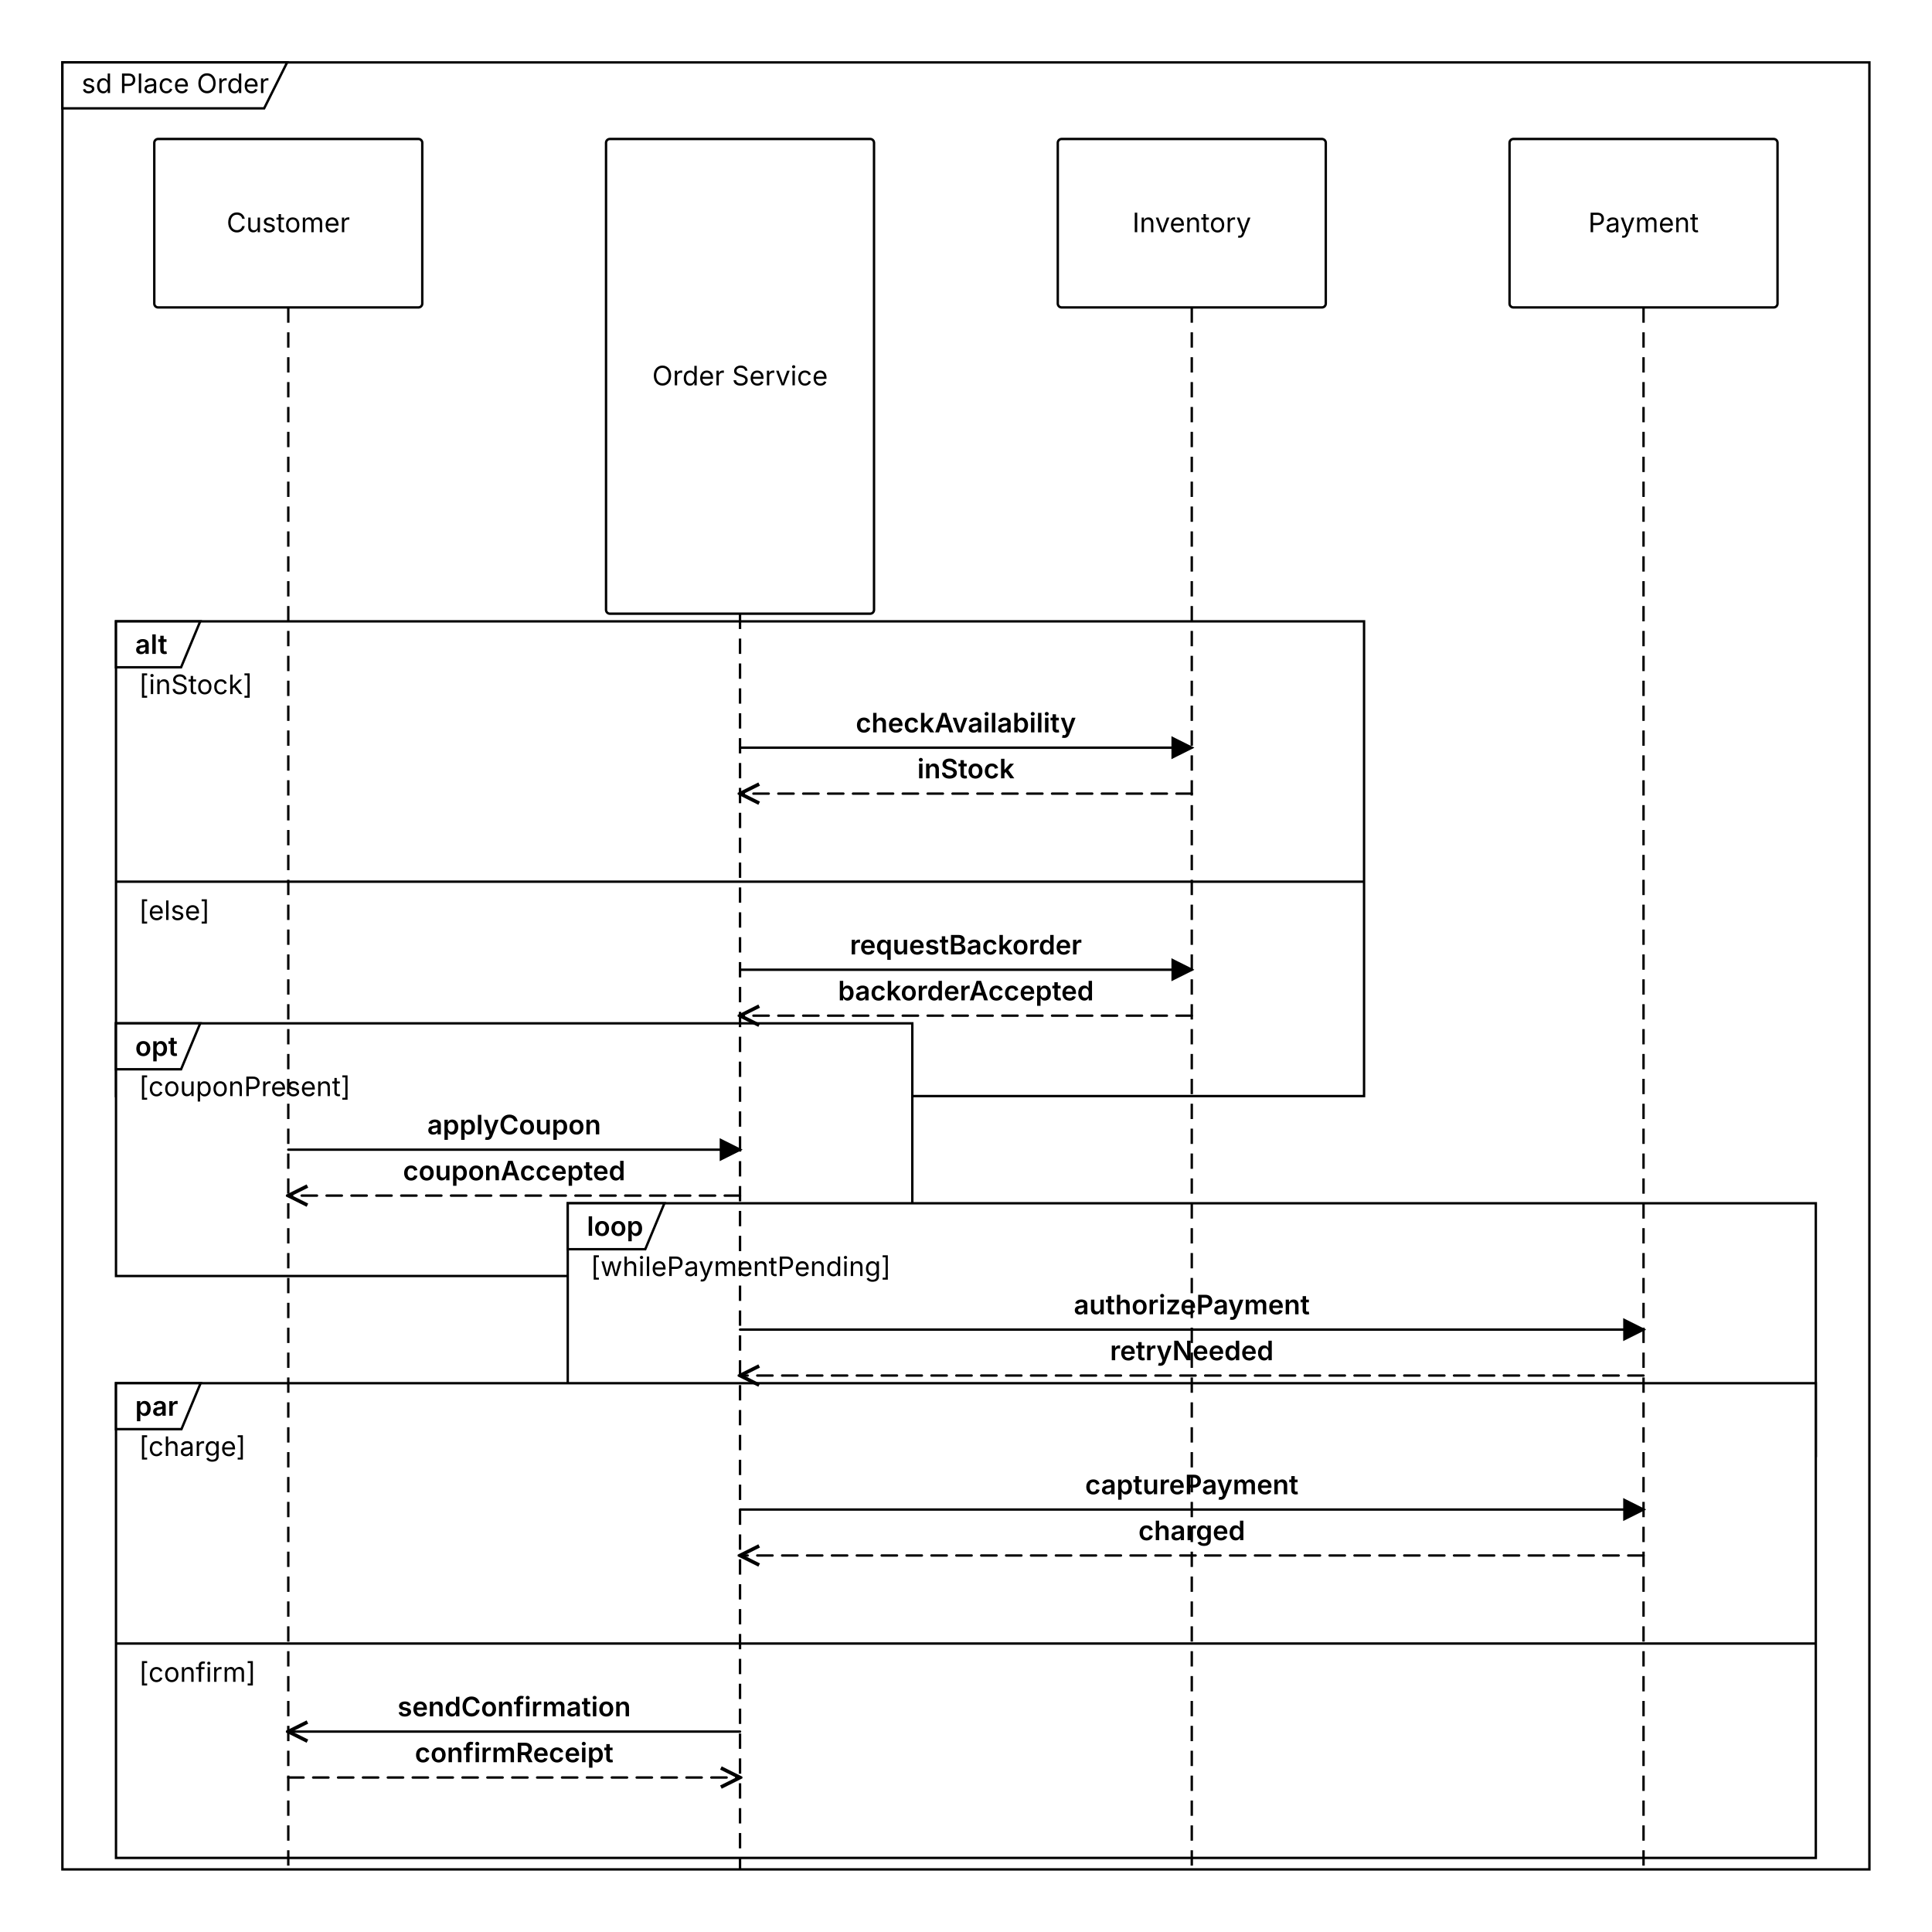
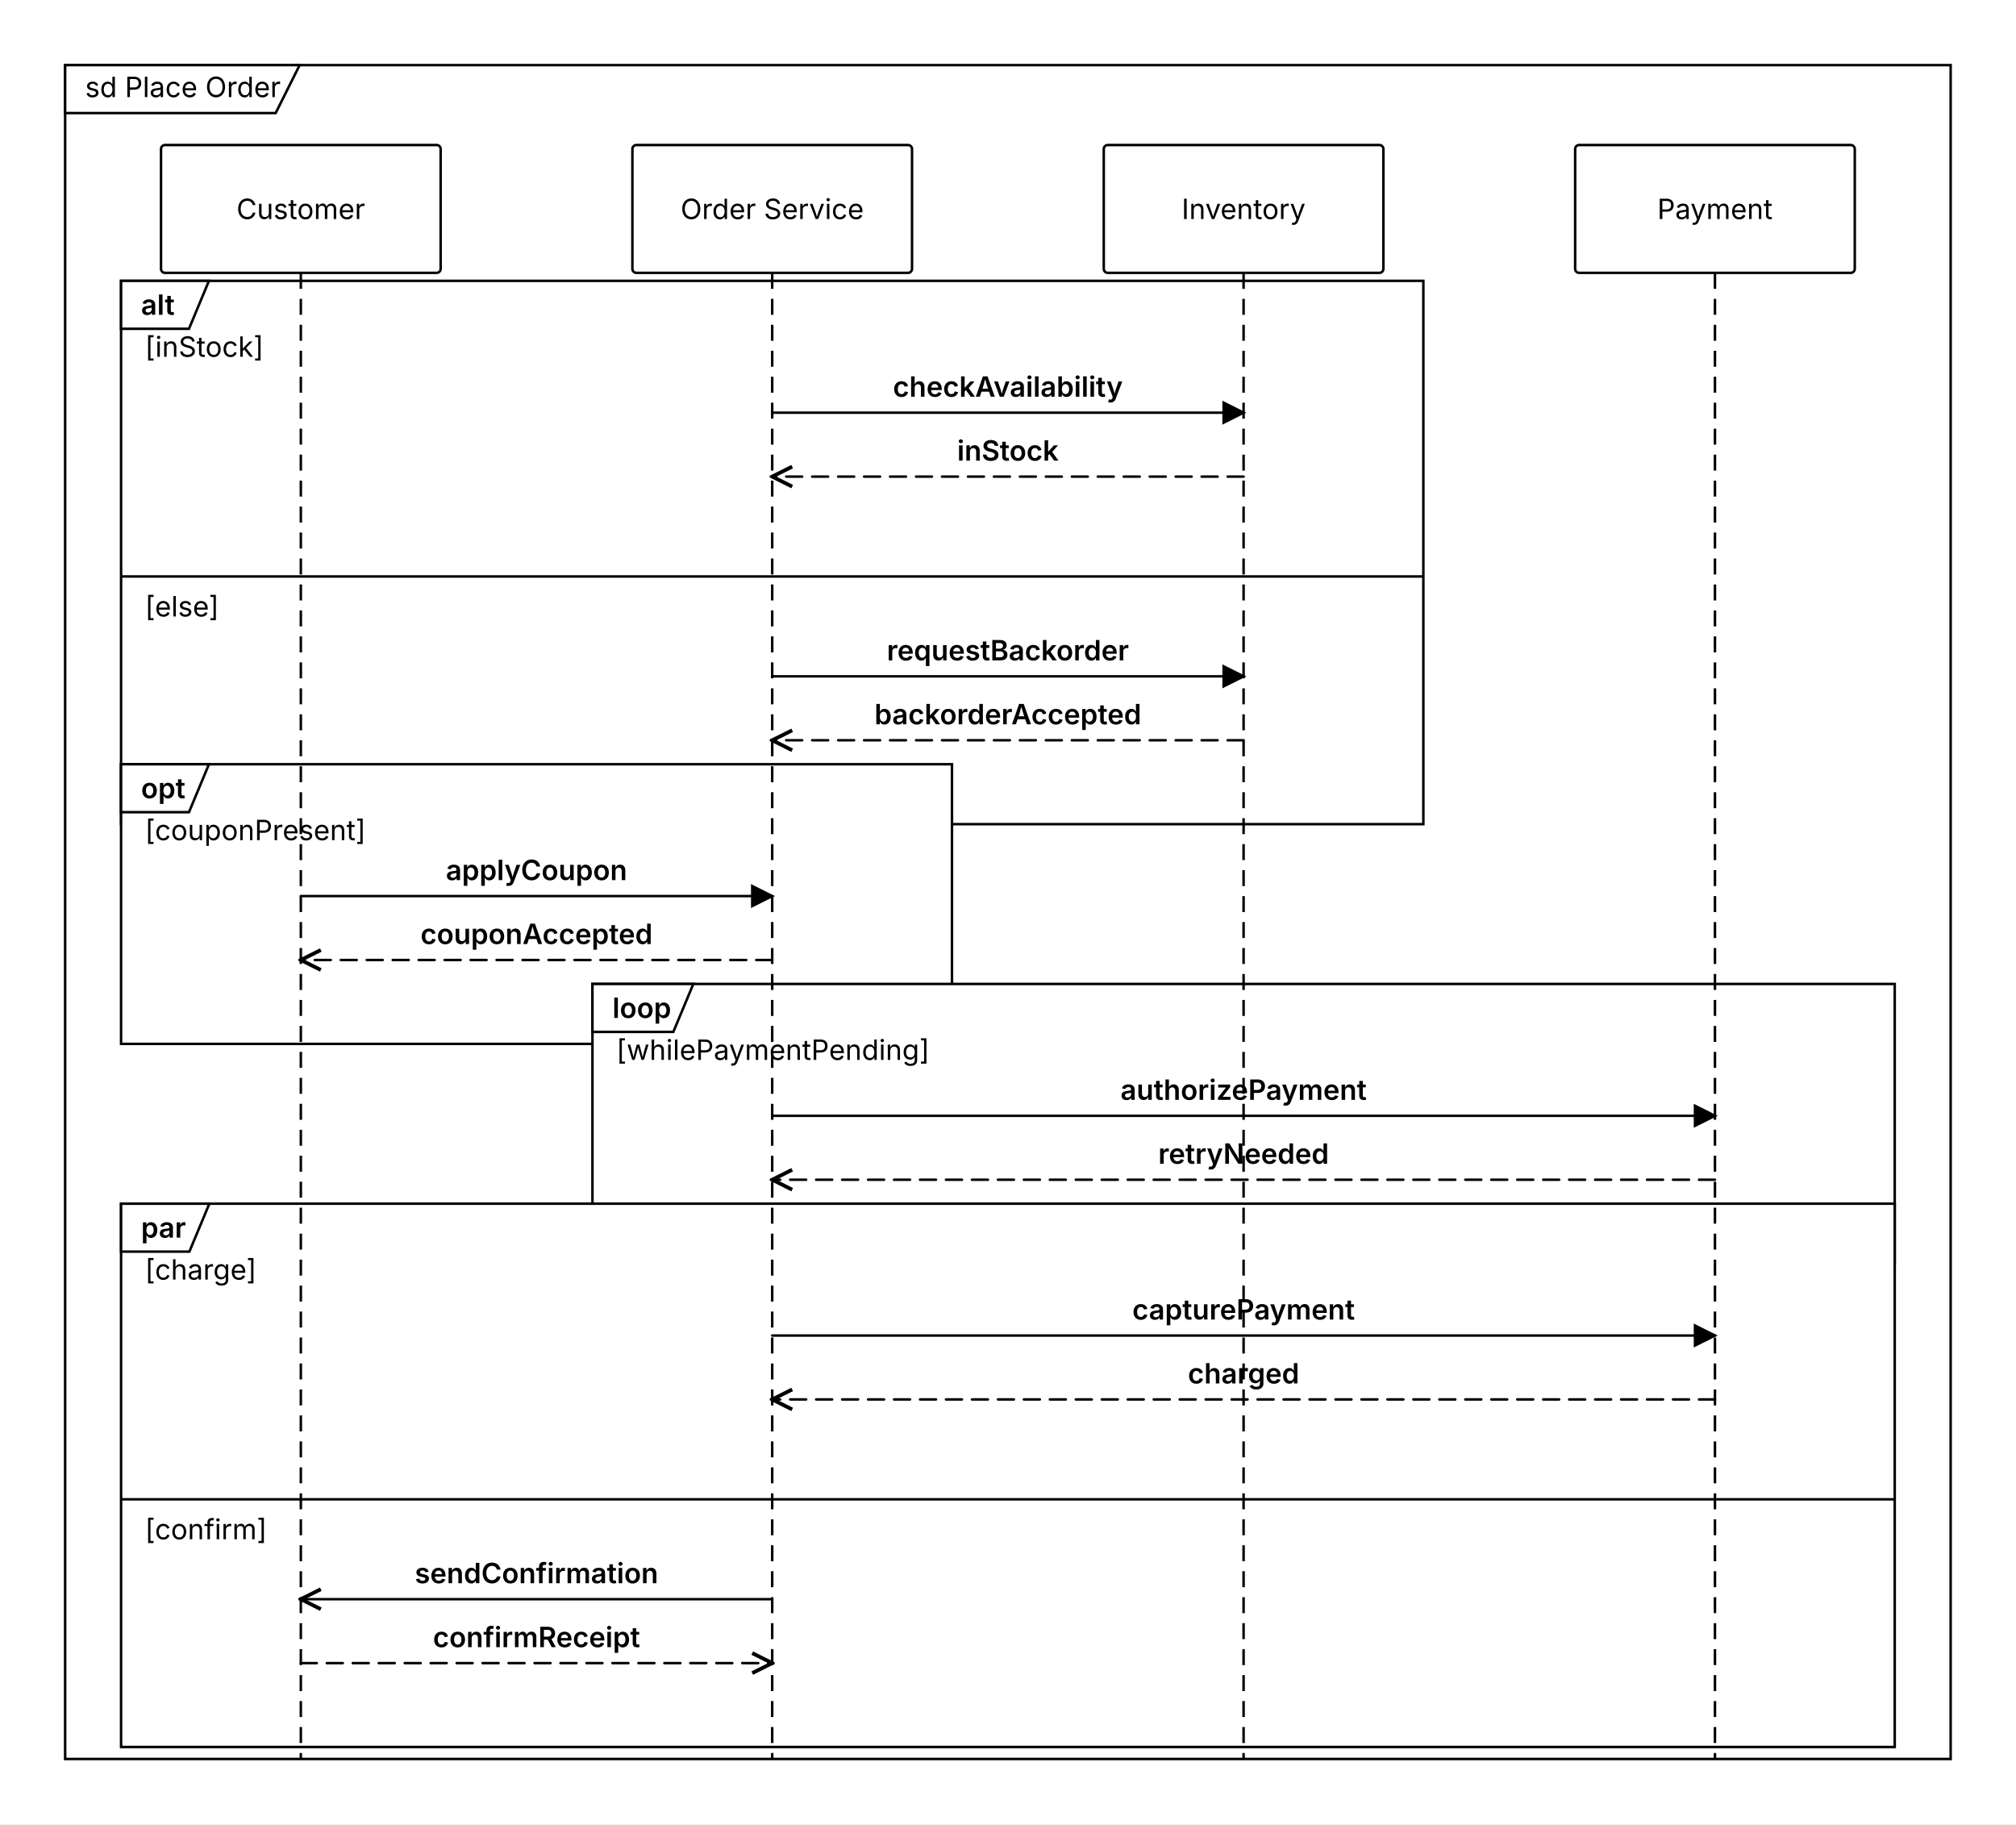
- <svg xmlns="http://www.w3.org/2000/svg" role="img" width="1009" height="1009" viewBox="440.4 -60.6 1009.3 1009.3">
-   <rect x="440.4" y="-60.6" width="1009.3" height="1009.3" fill="#ffffff" />
+ <svg xmlns="http://www.w3.org/2000/svg" role="img" width="1009" height="913" viewBox="440.4 -60.6 1009.3 913.3">
+   <rect x="440.4" y="-60.6" width="1009.3" height="913.3" fill="#ffffff" />
  <g font-family="Inter, Arial, sans-serif" font-size="14">
    <g data-dediren-node-id="interaction-place-order" data-dediren-node-type="Interaction" data-dediren-sequence-interaction="true">
-       <rect data-dediren-node-shape="uml_interaction" x="473.0" y="-28.0" width="944.0" height="944.0" rx="0" fill="#ffffff" stroke="#000000" stroke-width="1.25" />
+       <rect data-dediren-node-shape="uml_interaction" x="473.0" y="-28.0" width="944.0" height="848.0" rx="0" fill="#ffffff" stroke="#000000" stroke-width="1.25" />
      <path data-dediren-sequence-interaction-title="true" d="M 473.0 -28.0 H 590.4 L 578.4 -4.0 V -4.0 H 473.0 Z" fill="#ffffff" stroke="#000000" stroke-width="1.25" />
      <text x="483.0" y="-12.0" fill="#000000">sd Place Order</text>
    </g>
    <g data-dediren-sequence-combined-fragment="cf-availability" data-dediren-sequence-interaction-operator="alt">
-       <rect data-dediren-node-shape="uml_combined_fragment" x="501.0" y="264.0" width="652.0" height="248.0" rx="0" fill="#ffffff" stroke="#000000" stroke-width="1.25" />
-       <path data-dediren-sequence-fragment-operator-tab="true" d="M 501.0 264.0 H 545.0 L 535.0 288.0 V 288.0 H 501.0 Z" fill="#ffffff" stroke="#000000" stroke-width="1.25" />
-       <text data-dediren-sequence-fragment-operator="cf-availability" x="511.0" y="281.0" fill="#000000" font-weight="600">alt</text>
-       <line data-dediren-sequence-operand-separator="op-backorder" x1="501.0" y1="400.0" x2="1153.0" y2="400.0" stroke="#000000" stroke-width="1.25" />
-       <text data-dediren-sequence-operand="op-in-stock" data-dediren-sequence-operand-guard="inStock" x="513.0" y="302.0" fill="#000000" font-size="14">[inStock]</text>
-       <text data-dediren-sequence-operand="op-backorder" data-dediren-sequence-operand-guard="else" x="513.0" y="420.0" fill="#000000" font-size="14">[else]</text>
+       <rect data-dediren-node-shape="uml_combined_fragment" x="501.0" y="80.0" width="652.0" height="272.0" rx="0" fill="#ffffff" stroke="#000000" stroke-width="1.25" />
+       <path data-dediren-sequence-fragment-operator-tab="true" d="M 501.0 80.0 H 545.0 L 535.0 104.0 V 104.0 H 501.0 Z" fill="#ffffff" stroke="#000000" stroke-width="1.25" />
+       <text data-dediren-sequence-fragment-operator="cf-availability" x="511.0" y="97.0" fill="#000000" font-weight="600">alt</text>
+       <line data-dediren-sequence-operand-separator="op-backorder" x1="501.0" y1="228.0" x2="1153.0" y2="228.0" stroke="#000000" stroke-width="1.25" />
+       <text data-dediren-sequence-operand="op-in-stock" data-dediren-sequence-operand-guard="inStock" x="513.0" y="118.0" fill="#000000" font-size="14">[inStock]</text>
+       <text data-dediren-sequence-operand="op-backorder" data-dediren-sequence-operand-guard="else" x="513.0" y="248.0" fill="#000000" font-size="14">[else]</text>
    </g>
    <g data-dediren-sequence-combined-fragment="cf-coupon" data-dediren-sequence-interaction-operator="opt">
-       <rect data-dediren-node-shape="uml_combined_fragment" x="501.0" y="474.0" width="416.0" height="132.0" rx="0" fill="#ffffff" stroke="#000000" stroke-width="1.25" />
-       <path data-dediren-sequence-fragment-operator-tab="true" d="M 501.0 474.0 H 545.0 L 535.0 498.0 V 498.0 H 501.0 Z" fill="#ffffff" stroke="#000000" stroke-width="1.25" />
-       <text data-dediren-sequence-fragment-operator="cf-coupon" x="511.0" y="491.0" fill="#000000" font-weight="600">opt</text>
-       <text data-dediren-sequence-operand="op-coupon" data-dediren-sequence-operand-guard="couponPresent" x="513.0" y="512.0" fill="#000000" font-size="14">[couponPresent]</text>
+       <rect data-dediren-node-shape="uml_combined_fragment" x="501.0" y="322.0" width="416.0" height="140.0" rx="0" fill="#ffffff" stroke="#000000" stroke-width="1.25" />
+       <path data-dediren-sequence-fragment-operator-tab="true" d="M 501.0 322.0 H 545.0 L 535.0 346.0 V 346.0 H 501.0 Z" fill="#ffffff" stroke="#000000" stroke-width="1.25" />
+       <text data-dediren-sequence-fragment-operator="cf-coupon" x="511.0" y="339.0" fill="#000000" font-weight="600">opt</text>
+       <text data-dediren-sequence-operand="op-coupon" data-dediren-sequence-operand-guard="couponPresent" x="513.0" y="360.0" fill="#000000" font-size="14">[couponPresent]</text>
    </g>
    <g data-dediren-sequence-combined-fragment="cf-retry" data-dediren-sequence-interaction-operator="loop">
-       <rect data-dediren-node-shape="uml_combined_fragment" x="737.0" y="568.0" width="652.0" height="132.0" rx="0" fill="#ffffff" stroke="#000000" stroke-width="1.25" />
-       <path data-dediren-sequence-fragment-operator-tab="true" d="M 737.0 568.0 H 787.5 L 777.5 592.0 V 592.0 H 737.0 Z" fill="#ffffff" stroke="#000000" stroke-width="1.25" />
-       <text data-dediren-sequence-fragment-operator="cf-retry" x="747.0" y="585.0" fill="#000000" font-weight="600">loop</text>
-       <text data-dediren-sequence-operand="op-retry" data-dediren-sequence-operand-guard="whilePaymentPending" x="749.0" y="606.0" fill="#000000" font-size="14">[whilePaymentPending]</text>
+       <rect data-dediren-node-shape="uml_combined_fragment" x="737.0" y="432.0" width="652.0" height="140.0" rx="0" fill="#ffffff" stroke="#000000" stroke-width="1.25" />
+       <path data-dediren-sequence-fragment-operator-tab="true" d="M 737.0 432.0 H 787.5 L 777.5 456.0 V 456.0 H 737.0 Z" fill="#ffffff" stroke="#000000" stroke-width="1.25" />
+       <text data-dediren-sequence-fragment-operator="cf-retry" x="747.0" y="449.0" fill="#000000" font-weight="600">loop</text>
+       <text data-dediren-sequence-operand="op-retry" data-dediren-sequence-operand-guard="whilePaymentPending" x="749.0" y="470.0" fill="#000000" font-size="14">[whilePaymentPending]</text>
    </g>
    <g data-dediren-sequence-combined-fragment="cf-parallel-closeout" data-dediren-sequence-interaction-operator="par">
-       <rect data-dediren-node-shape="uml_combined_fragment" x="501.0" y="662.0" width="888.0" height="248.0" rx="0" fill="#ffffff" stroke="#000000" stroke-width="1.25" />
-       <path data-dediren-sequence-fragment-operator-tab="true" d="M 501.0 662.0 H 545.2 L 535.2 686.0 V 686.0 H 501.0 Z" fill="#ffffff" stroke="#000000" stroke-width="1.25" />
-       <text data-dediren-sequence-fragment-operator="cf-parallel-closeout" x="511.0" y="679.0" fill="#000000" font-weight="600">par</text>
-       <line data-dediren-sequence-operand-separator="op-confirm" x1="501.0" y1="798.0" x2="1389.0" y2="798.0" stroke="#000000" stroke-width="1.25" />
-       <text data-dediren-sequence-operand="op-charge" data-dediren-sequence-operand-guard="charge" x="513.0" y="700.0" fill="#000000" font-size="14">[charge]</text>
-       <text data-dediren-sequence-operand="op-confirm" data-dediren-sequence-operand-guard="confirm" x="513.0" y="818.0" fill="#000000" font-size="14">[confirm]</text>
+       <rect data-dediren-node-shape="uml_combined_fragment" x="501.0" y="542.0" width="888.0" height="272.0" rx="0" fill="#ffffff" stroke="#000000" stroke-width="1.25" />
+       <path data-dediren-sequence-fragment-operator-tab="true" d="M 501.0 542.0 H 545.2 L 535.2 566.0 V 566.0 H 501.0 Z" fill="#ffffff" stroke="#000000" stroke-width="1.25" />
+       <text data-dediren-sequence-fragment-operator="cf-parallel-closeout" x="511.0" y="559.0" fill="#000000" font-weight="600">par</text>
+       <line data-dediren-sequence-operand-separator="op-confirm" x1="501.0" y1="690.0" x2="1389.0" y2="690.0" stroke="#000000" stroke-width="1.25" />
+       <text data-dediren-sequence-operand="op-charge" data-dediren-sequence-operand-guard="charge" x="513.0" y="580.0" fill="#000000" font-size="14">[charge]</text>
+       <text data-dediren-sequence-operand="op-confirm" data-dediren-sequence-operand-guard="confirm" x="513.0" y="710.0" fill="#000000" font-size="14">[confirm]</text>
    </g>
    <g data-dediren-node-id="customer" data-dediren-node-type="Lifeline" data-dediren-sequence-lifeline="true">
-       <rect data-dediren-node-shape="uml_lifeline" x="521.0" y="12.0" width="140.0" height="88.0" rx="2" fill="#ffffff" stroke="#000000" stroke-width="1.25" />
+       <rect data-dediren-node-shape="uml_lifeline" x="521.0" y="12.0" width="140.0" height="64.0" rx="2" fill="#ffffff" stroke="#000000" stroke-width="1.25" />
      <g data-dediren-node-decorator="uml_lifeline" />
-       <text x="591.0" y="60.7" text-anchor="middle" fill="#000000">Customer</text>
+       <text x="591.0" y="44.0" text-anchor="middle" dominant-baseline="middle" fill="#000000" font-size="14.0" textLength="60.6" lengthAdjust="spacing">Customer</text>
    </g>
    <g data-dediren-node-id="service" data-dediren-node-type="Lifeline" data-dediren-sequence-lifeline="true">
-       <rect data-dediren-node-shape="uml_lifeline" x="757.0" y="12.0" width="140.0" height="248.0" rx="2" fill="#ffffff" stroke="#000000" stroke-width="1.25" />
+       <rect data-dediren-node-shape="uml_lifeline" x="757.0" y="12.0" width="140.0" height="64.0" rx="2" fill="#ffffff" stroke="#000000" stroke-width="1.25" />
      <g data-dediren-node-decorator="uml_lifeline" />
-       <text x="827.0" y="140.7" text-anchor="middle" fill="#000000">Order Service</text>
+       <text x="827.0" y="44.0" text-anchor="middle" dominant-baseline="middle" fill="#000000" font-size="14.0" textLength="86.3" lengthAdjust="spacing">Order Service</text>
    </g>
    <g data-dediren-node-id="inventory" data-dediren-node-type="Lifeline" data-dediren-sequence-lifeline="true">
-       <rect data-dediren-node-shape="uml_lifeline" x="993.0" y="12.0" width="140.0" height="88.0" rx="2" fill="#ffffff" stroke="#000000" stroke-width="1.25" />
+       <rect data-dediren-node-shape="uml_lifeline" x="993.0" y="12.0" width="140.0" height="64.0" rx="2" fill="#ffffff" stroke="#000000" stroke-width="1.25" />
      <g data-dediren-node-decorator="uml_lifeline" />
-       <text x="1063.0" y="60.7" text-anchor="middle" fill="#000000">Inventory</text>
+       <text x="1063.0" y="44.0" text-anchor="middle" dominant-baseline="middle" fill="#000000" font-size="14.0" textLength="57.5" lengthAdjust="spacing">Inventory</text>
    </g>
    <g data-dediren-node-id="payment" data-dediren-node-type="Lifeline" data-dediren-sequence-lifeline="true">
-       <rect data-dediren-node-shape="uml_lifeline" x="1229.0" y="12.0" width="140.0" height="88.0" rx="2" fill="#ffffff" stroke="#000000" stroke-width="1.25" />
+       <rect data-dediren-node-shape="uml_lifeline" x="1229.0" y="12.0" width="140.0" height="64.0" rx="2" fill="#ffffff" stroke="#000000" stroke-width="1.25" />
      <g data-dediren-node-decorator="uml_lifeline" />
-       <text x="1299.0" y="60.7" text-anchor="middle" fill="#000000">Payment</text>
+       <text x="1299.0" y="44.0" text-anchor="middle" dominant-baseline="middle" fill="#000000" font-size="14.0" textLength="55.2" lengthAdjust="spacing">Payment</text>
    </g>
-     <line data-dediren-sequence-lifeline-stem="customer" x1="591.0" y1="100.0" x2="591.0" y2="916.0" stroke="#000000" stroke-width="1.25" stroke-dasharray="8 5" />
-     <line data-dediren-sequence-lifeline-stem="service" x1="827.0" y1="260.0" x2="827.0" y2="916.0" stroke="#000000" stroke-width="1.25" stroke-dasharray="8 5" />
-     <line data-dediren-sequence-lifeline-stem="inventory" x1="1063.0" y1="100.0" x2="1063.0" y2="916.0" stroke="#000000" stroke-width="1.25" stroke-dasharray="8 5" />
-     <line data-dediren-sequence-lifeline-stem="payment" x1="1299.0" y1="100.0" x2="1299.0" y2="916.0" stroke="#000000" stroke-width="1.25" stroke-dasharray="8 5" />
+     <line data-dediren-sequence-lifeline-stem="customer" x1="591.0" y1="76.0" x2="591.0" y2="820.0" stroke="#000000" stroke-width="1.25" stroke-dasharray="8 5" />
+     <line data-dediren-sequence-lifeline-stem="service" x1="827.0" y1="76.0" x2="827.0" y2="820.0" stroke="#000000" stroke-width="1.25" stroke-dasharray="8 5" />
+     <line data-dediren-sequence-lifeline-stem="inventory" x1="1063.0" y1="76.0" x2="1063.0" y2="820.0" stroke="#000000" stroke-width="1.25" stroke-dasharray="8 5" />
+     <line data-dediren-sequence-lifeline-stem="payment" x1="1299.0" y1="76.0" x2="1299.0" y2="820.0" stroke="#000000" stroke-width="1.25" stroke-dasharray="8 5" />
    <g data-dediren-edge-id="m1" data-dediren-sequence-message-sort="synchCall">
      <marker id="marker-end-m1" data-dediren-edge-marker-end="filled_arrow" markerWidth="10" markerHeight="10" refX="9" refY="5" orient="auto">
        <path d="M 1 1 L 9 5 L 1 9 Z" fill="#000000" stroke="#000000" stroke-width="1" />
      </marker>
-       <path data-dediren-sequence-message="m1" d="M 827.0 330.0 L 1063.0 330.0" fill="none" stroke="#000000" stroke-width="1.25" stroke-linecap="round" stroke-linejoin="round" marker-end="url(#marker-end-m1)" />
-       <text data-dediren-sequence-message-label="m1" x="945.0" y="322.0" text-anchor="middle" fill="#000000" font-size="14" font-weight="600">checkAvailability</text>
+       <path data-dediren-sequence-message="m1" d="M 827.0 146.0 L 1063.0 146.0" fill="none" stroke="#000000" stroke-width="1.25" stroke-linecap="round" stroke-linejoin="round" marker-end="url(#marker-end-m1)" />
+       <text data-dediren-sequence-message-label="m1" x="945.0" y="138.0" text-anchor="middle" fill="#000000" font-size="14" font-weight="600">checkAvailability</text>
    </g>
    <g data-dediren-edge-id="m2" data-dediren-sequence-message-sort="reply">
      <marker id="marker-end-m2" data-dediren-edge-marker-end="open_arrow" markerWidth="10" markerHeight="10" refX="9" refY="5" orient="auto">
        <path d="M 1 1 L 9 5 L 1 9" fill="none" stroke="#000000" stroke-width="1.5" />
      </marker>
-       <path data-dediren-sequence-message="m2" d="M 1063.0 354.0 L 827.0 354.0" fill="none" stroke="#000000" stroke-width="1.25" stroke-linecap="round" stroke-linejoin="round" stroke-dasharray="8 5" marker-end="url(#marker-end-m2)" />
-       <text data-dediren-sequence-message-label="m2" x="945.0" y="346.0" text-anchor="middle" fill="#000000" font-size="14" font-weight="600">inStock</text>
+       <path data-dediren-sequence-message="m2" d="M 1063.0 178.0 L 827.0 178.0" fill="none" stroke="#000000" stroke-width="1.25" stroke-linecap="round" stroke-linejoin="round" stroke-dasharray="8 5" marker-end="url(#marker-end-m2)" />
+       <text data-dediren-sequence-message-label="m2" x="945.0" y="170.0" text-anchor="middle" fill="#000000" font-size="14" font-weight="600">inStock</text>
    </g>
    <g data-dediren-edge-id="m3" data-dediren-sequence-message-sort="synchCall">
      <marker id="marker-end-m3" data-dediren-edge-marker-end="filled_arrow" markerWidth="10" markerHeight="10" refX="9" refY="5" orient="auto">
        <path d="M 1 1 L 9 5 L 1 9 Z" fill="#000000" stroke="#000000" stroke-width="1" />
      </marker>
-       <path data-dediren-sequence-message="m3" d="M 827.0 446.0 L 1063.0 446.0" fill="none" stroke="#000000" stroke-width="1.25" stroke-linecap="round" stroke-linejoin="round" marker-end="url(#marker-end-m3)" />
-       <text data-dediren-sequence-message-label="m3" x="945.0" y="438.0" text-anchor="middle" fill="#000000" font-size="14" font-weight="600">requestBackorder</text>
+       <path data-dediren-sequence-message="m3" d="M 827.0 278.0 L 1063.0 278.0" fill="none" stroke="#000000" stroke-width="1.25" stroke-linecap="round" stroke-linejoin="round" marker-end="url(#marker-end-m3)" />
+       <text data-dediren-sequence-message-label="m3" x="945.0" y="270.0" text-anchor="middle" fill="#000000" font-size="14" font-weight="600">requestBackorder</text>
    </g>
    <g data-dediren-edge-id="m4" data-dediren-sequence-message-sort="reply">
      <marker id="marker-end-m4" data-dediren-edge-marker-end="open_arrow" markerWidth="10" markerHeight="10" refX="9" refY="5" orient="auto">
        <path d="M 1 1 L 9 5 L 1 9" fill="none" stroke="#000000" stroke-width="1.5" />
      </marker>
-       <path data-dediren-sequence-message="m4" d="M 1063.0 470.0 L 827.0 470.0" fill="none" stroke="#000000" stroke-width="1.25" stroke-linecap="round" stroke-linejoin="round" stroke-dasharray="8 5" marker-end="url(#marker-end-m4)" />
-       <text data-dediren-sequence-message-label="m4" x="945.0" y="462.0" text-anchor="middle" fill="#000000" font-size="14" font-weight="600">backorderAccepted</text>
+       <path data-dediren-sequence-message="m4" d="M 1063.0 310.0 L 827.0 310.0" fill="none" stroke="#000000" stroke-width="1.25" stroke-linecap="round" stroke-linejoin="round" stroke-dasharray="8 5" marker-end="url(#marker-end-m4)" />
+       <text data-dediren-sequence-message-label="m4" x="945.0" y="302.0" text-anchor="middle" fill="#000000" font-size="14" font-weight="600">backorderAccepted</text>
    </g>
    <g data-dediren-edge-id="m5" data-dediren-sequence-message-sort="synchCall">
      <marker id="marker-end-m5" data-dediren-edge-marker-end="filled_arrow" markerWidth="10" markerHeight="10" refX="9" refY="5" orient="auto">
        <path d="M 1 1 L 9 5 L 1 9 Z" fill="#000000" stroke="#000000" stroke-width="1" />
      </marker>
-       <path data-dediren-sequence-message="m5" d="M 591.0 540.0 L 827.0 540.0" fill="none" stroke="#000000" stroke-width="1.25" stroke-linecap="round" stroke-linejoin="round" marker-end="url(#marker-end-m5)" />
-       <text data-dediren-sequence-message-label="m5" x="709.0" y="532.0" text-anchor="middle" fill="#000000" font-size="14" font-weight="600">applyCoupon</text>
+       <path data-dediren-sequence-message="m5" d="M 591.0 388.0 L 827.0 388.0" fill="none" stroke="#000000" stroke-width="1.25" stroke-linecap="round" stroke-linejoin="round" marker-end="url(#marker-end-m5)" />
+       <text data-dediren-sequence-message-label="m5" x="709.0" y="380.0" text-anchor="middle" fill="#000000" font-size="14" font-weight="600">applyCoupon</text>
    </g>
    <g data-dediren-edge-id="m6" data-dediren-sequence-message-sort="reply">
      <marker id="marker-end-m6" data-dediren-edge-marker-end="open_arrow" markerWidth="10" markerHeight="10" refX="9" refY="5" orient="auto">
        <path d="M 1 1 L 9 5 L 1 9" fill="none" stroke="#000000" stroke-width="1.5" />
      </marker>
-       <path data-dediren-sequence-message="m6" d="M 827.0 564.0 L 591.0 564.0" fill="none" stroke="#000000" stroke-width="1.25" stroke-linecap="round" stroke-linejoin="round" stroke-dasharray="8 5" marker-end="url(#marker-end-m6)" />
-       <text data-dediren-sequence-message-label="m6" x="709.0" y="556.0" text-anchor="middle" fill="#000000" font-size="14" font-weight="600">couponAccepted</text>
+       <path data-dediren-sequence-message="m6" d="M 827.0 420.0 L 591.0 420.0" fill="none" stroke="#000000" stroke-width="1.25" stroke-linecap="round" stroke-linejoin="round" stroke-dasharray="8 5" marker-end="url(#marker-end-m6)" />
+       <text data-dediren-sequence-message-label="m6" x="709.0" y="412.0" text-anchor="middle" fill="#000000" font-size="14" font-weight="600">couponAccepted</text>
    </g>
    <g data-dediren-edge-id="m7" data-dediren-sequence-message-sort="synchCall">
      <marker id="marker-end-m7" data-dediren-edge-marker-end="filled_arrow" markerWidth="10" markerHeight="10" refX="9" refY="5" orient="auto">
        <path d="M 1 1 L 9 5 L 1 9 Z" fill="#000000" stroke="#000000" stroke-width="1" />
      </marker>
-       <path data-dediren-sequence-message="m7" d="M 827.0 634.0 L 1299.0 634.0" fill="none" stroke="#000000" stroke-width="1.25" stroke-linecap="round" stroke-linejoin="round" marker-end="url(#marker-end-m7)" />
-       <text data-dediren-sequence-message-label="m7" x="1063.0" y="626.0" text-anchor="middle" fill="#000000" font-size="14" font-weight="600">authorizePayment</text>
+       <path data-dediren-sequence-message="m7" d="M 827.0 498.0 L 1299.0 498.0" fill="none" stroke="#000000" stroke-width="1.25" stroke-linecap="round" stroke-linejoin="round" marker-end="url(#marker-end-m7)" />
+       <text data-dediren-sequence-message-label="m7" x="1063.0" y="490.0" text-anchor="middle" fill="#000000" font-size="14" font-weight="600">authorizePayment</text>
    </g>
    <g data-dediren-edge-id="m8" data-dediren-sequence-message-sort="reply">
      <marker id="marker-end-m8" data-dediren-edge-marker-end="open_arrow" markerWidth="10" markerHeight="10" refX="9" refY="5" orient="auto">
        <path d="M 1 1 L 9 5 L 1 9" fill="none" stroke="#000000" stroke-width="1.5" />
      </marker>
-       <path data-dediren-sequence-message="m8" d="M 1299.0 658.0 L 827.0 658.0" fill="none" stroke="#000000" stroke-width="1.25" stroke-linecap="round" stroke-linejoin="round" stroke-dasharray="8 5" marker-end="url(#marker-end-m8)" />
-       <text data-dediren-sequence-message-label="m8" x="1063.0" y="650.0" text-anchor="middle" fill="#000000" font-size="14" font-weight="600">retryNeeded</text>
+       <path data-dediren-sequence-message="m8" d="M 1299.0 530.0 L 827.0 530.0" fill="none" stroke="#000000" stroke-width="1.25" stroke-linecap="round" stroke-linejoin="round" stroke-dasharray="8 5" marker-end="url(#marker-end-m8)" />
+       <text data-dediren-sequence-message-label="m8" x="1063.0" y="522.0" text-anchor="middle" fill="#000000" font-size="14" font-weight="600">retryNeeded</text>
    </g>
    <g data-dediren-edge-id="m9" data-dediren-sequence-message-sort="synchCall">
      <marker id="marker-end-m9" data-dediren-edge-marker-end="filled_arrow" markerWidth="10" markerHeight="10" refX="9" refY="5" orient="auto">
        <path d="M 1 1 L 9 5 L 1 9 Z" fill="#000000" stroke="#000000" stroke-width="1" />
      </marker>
-       <path data-dediren-sequence-message="m9" d="M 827.0 728.0 L 1299.0 728.0" fill="none" stroke="#000000" stroke-width="1.25" stroke-linecap="round" stroke-linejoin="round" marker-end="url(#marker-end-m9)" />
-       <text data-dediren-sequence-message-label="m9" x="1063.0" y="720.0" text-anchor="middle" fill="#000000" font-size="14" font-weight="600">capturePayment</text>
+       <path data-dediren-sequence-message="m9" d="M 827.0 608.0 L 1299.0 608.0" fill="none" stroke="#000000" stroke-width="1.25" stroke-linecap="round" stroke-linejoin="round" marker-end="url(#marker-end-m9)" />
+       <text data-dediren-sequence-message-label="m9" x="1063.0" y="600.0" text-anchor="middle" fill="#000000" font-size="14" font-weight="600">capturePayment</text>
    </g>
    <g data-dediren-edge-id="m10" data-dediren-sequence-message-sort="reply">
      <marker id="marker-end-m10" data-dediren-edge-marker-end="open_arrow" markerWidth="10" markerHeight="10" refX="9" refY="5" orient="auto">
        <path d="M 1 1 L 9 5 L 1 9" fill="none" stroke="#000000" stroke-width="1.5" />
      </marker>
-       <path data-dediren-sequence-message="m10" d="M 1299.0 752.0 L 827.0 752.0" fill="none" stroke="#000000" stroke-width="1.25" stroke-linecap="round" stroke-linejoin="round" stroke-dasharray="8 5" marker-end="url(#marker-end-m10)" />
-       <text data-dediren-sequence-message-label="m10" x="1063.0" y="744.0" text-anchor="middle" fill="#000000" font-size="14" font-weight="600">charged</text>
+       <path data-dediren-sequence-message="m10" d="M 1299.0 640.0 L 827.0 640.0" fill="none" stroke="#000000" stroke-width="1.25" stroke-linecap="round" stroke-linejoin="round" stroke-dasharray="8 5" marker-end="url(#marker-end-m10)" />
+       <text data-dediren-sequence-message-label="m10" x="1063.0" y="632.0" text-anchor="middle" fill="#000000" font-size="14" font-weight="600">charged</text>
    </g>
    <g data-dediren-edge-id="m11" data-dediren-sequence-message-sort="asynchSignal">
      <marker id="marker-end-m11" data-dediren-edge-marker-end="open_arrow" markerWidth="10" markerHeight="10" refX="9" refY="5" orient="auto">
        <path d="M 1 1 L 9 5 L 1 9" fill="none" stroke="#000000" stroke-width="1.5" />
      </marker>
-       <path data-dediren-sequence-message="m11" d="M 827.0 844.0 L 591.0 844.0" fill="none" stroke="#000000" stroke-width="1.25" stroke-linecap="round" stroke-linejoin="round" marker-end="url(#marker-end-m11)" />
-       <text data-dediren-sequence-message-label="m11" x="709.0" y="836.0" text-anchor="middle" fill="#000000" font-size="14" font-weight="600">sendConfirmation</text>
+       <path data-dediren-sequence-message="m11" d="M 827.0 740.0 L 591.0 740.0" fill="none" stroke="#000000" stroke-width="1.25" stroke-linecap="round" stroke-linejoin="round" marker-end="url(#marker-end-m11)" />
+       <text data-dediren-sequence-message-label="m11" x="709.0" y="732.0" text-anchor="middle" fill="#000000" font-size="14" font-weight="600">sendConfirmation</text>
    </g>
    <g data-dediren-edge-id="m12" data-dediren-sequence-message-sort="reply">
      <marker id="marker-end-m12" data-dediren-edge-marker-end="open_arrow" markerWidth="10" markerHeight="10" refX="9" refY="5" orient="auto">
        <path d="M 1 1 L 9 5 L 1 9" fill="none" stroke="#000000" stroke-width="1.5" />
      </marker>
-       <path data-dediren-sequence-message="m12" d="M 591.0 868.0 L 827.0 868.0" fill="none" stroke="#000000" stroke-width="1.25" stroke-linecap="round" stroke-linejoin="round" stroke-dasharray="8 5" marker-end="url(#marker-end-m12)" />
-       <text data-dediren-sequence-message-label="m12" x="709.0" y="860.0" text-anchor="middle" fill="#000000" font-size="14" font-weight="600">confirmReceipt</text>
+       <path data-dediren-sequence-message="m12" d="M 591.0 772.0 L 827.0 772.0" fill="none" stroke="#000000" stroke-width="1.25" stroke-linecap="round" stroke-linejoin="round" stroke-dasharray="8 5" marker-end="url(#marker-end-m12)" />
+       <text data-dediren-sequence-message-label="m12" x="709.0" y="764.0" text-anchor="middle" fill="#000000" font-size="14" font-weight="600">confirmReceipt</text>
    </g>
  </g>
</svg>
